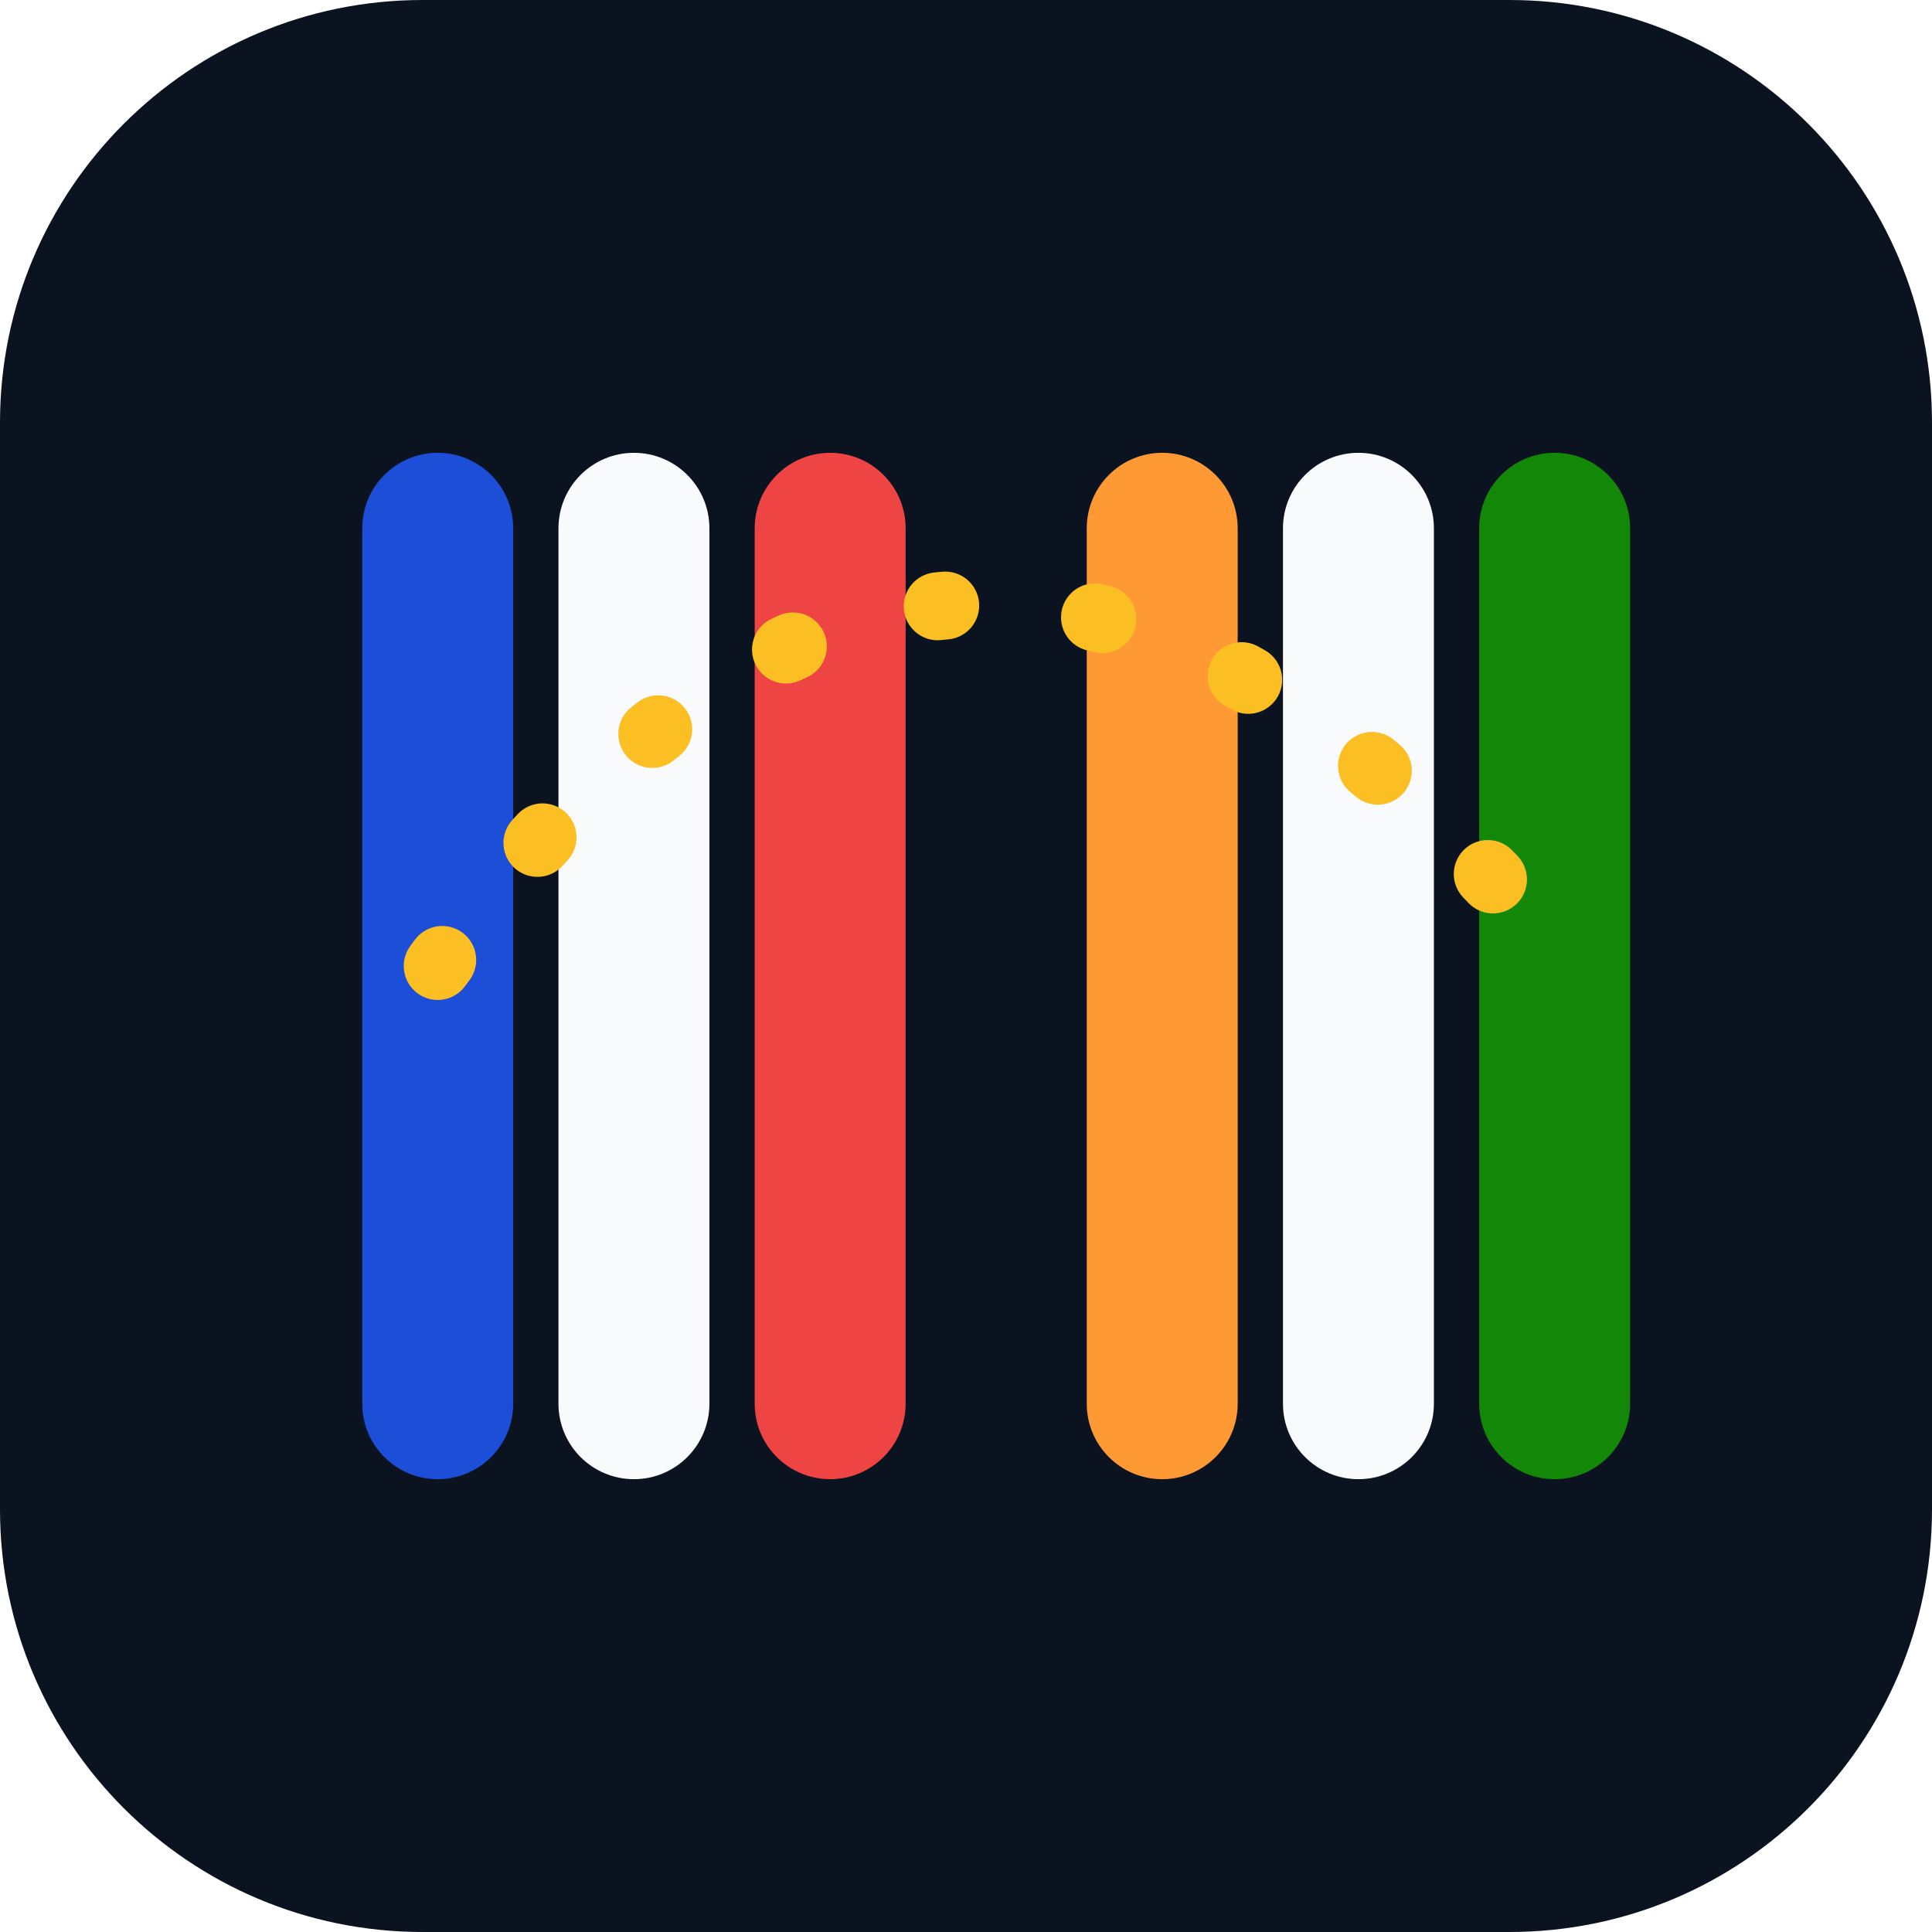
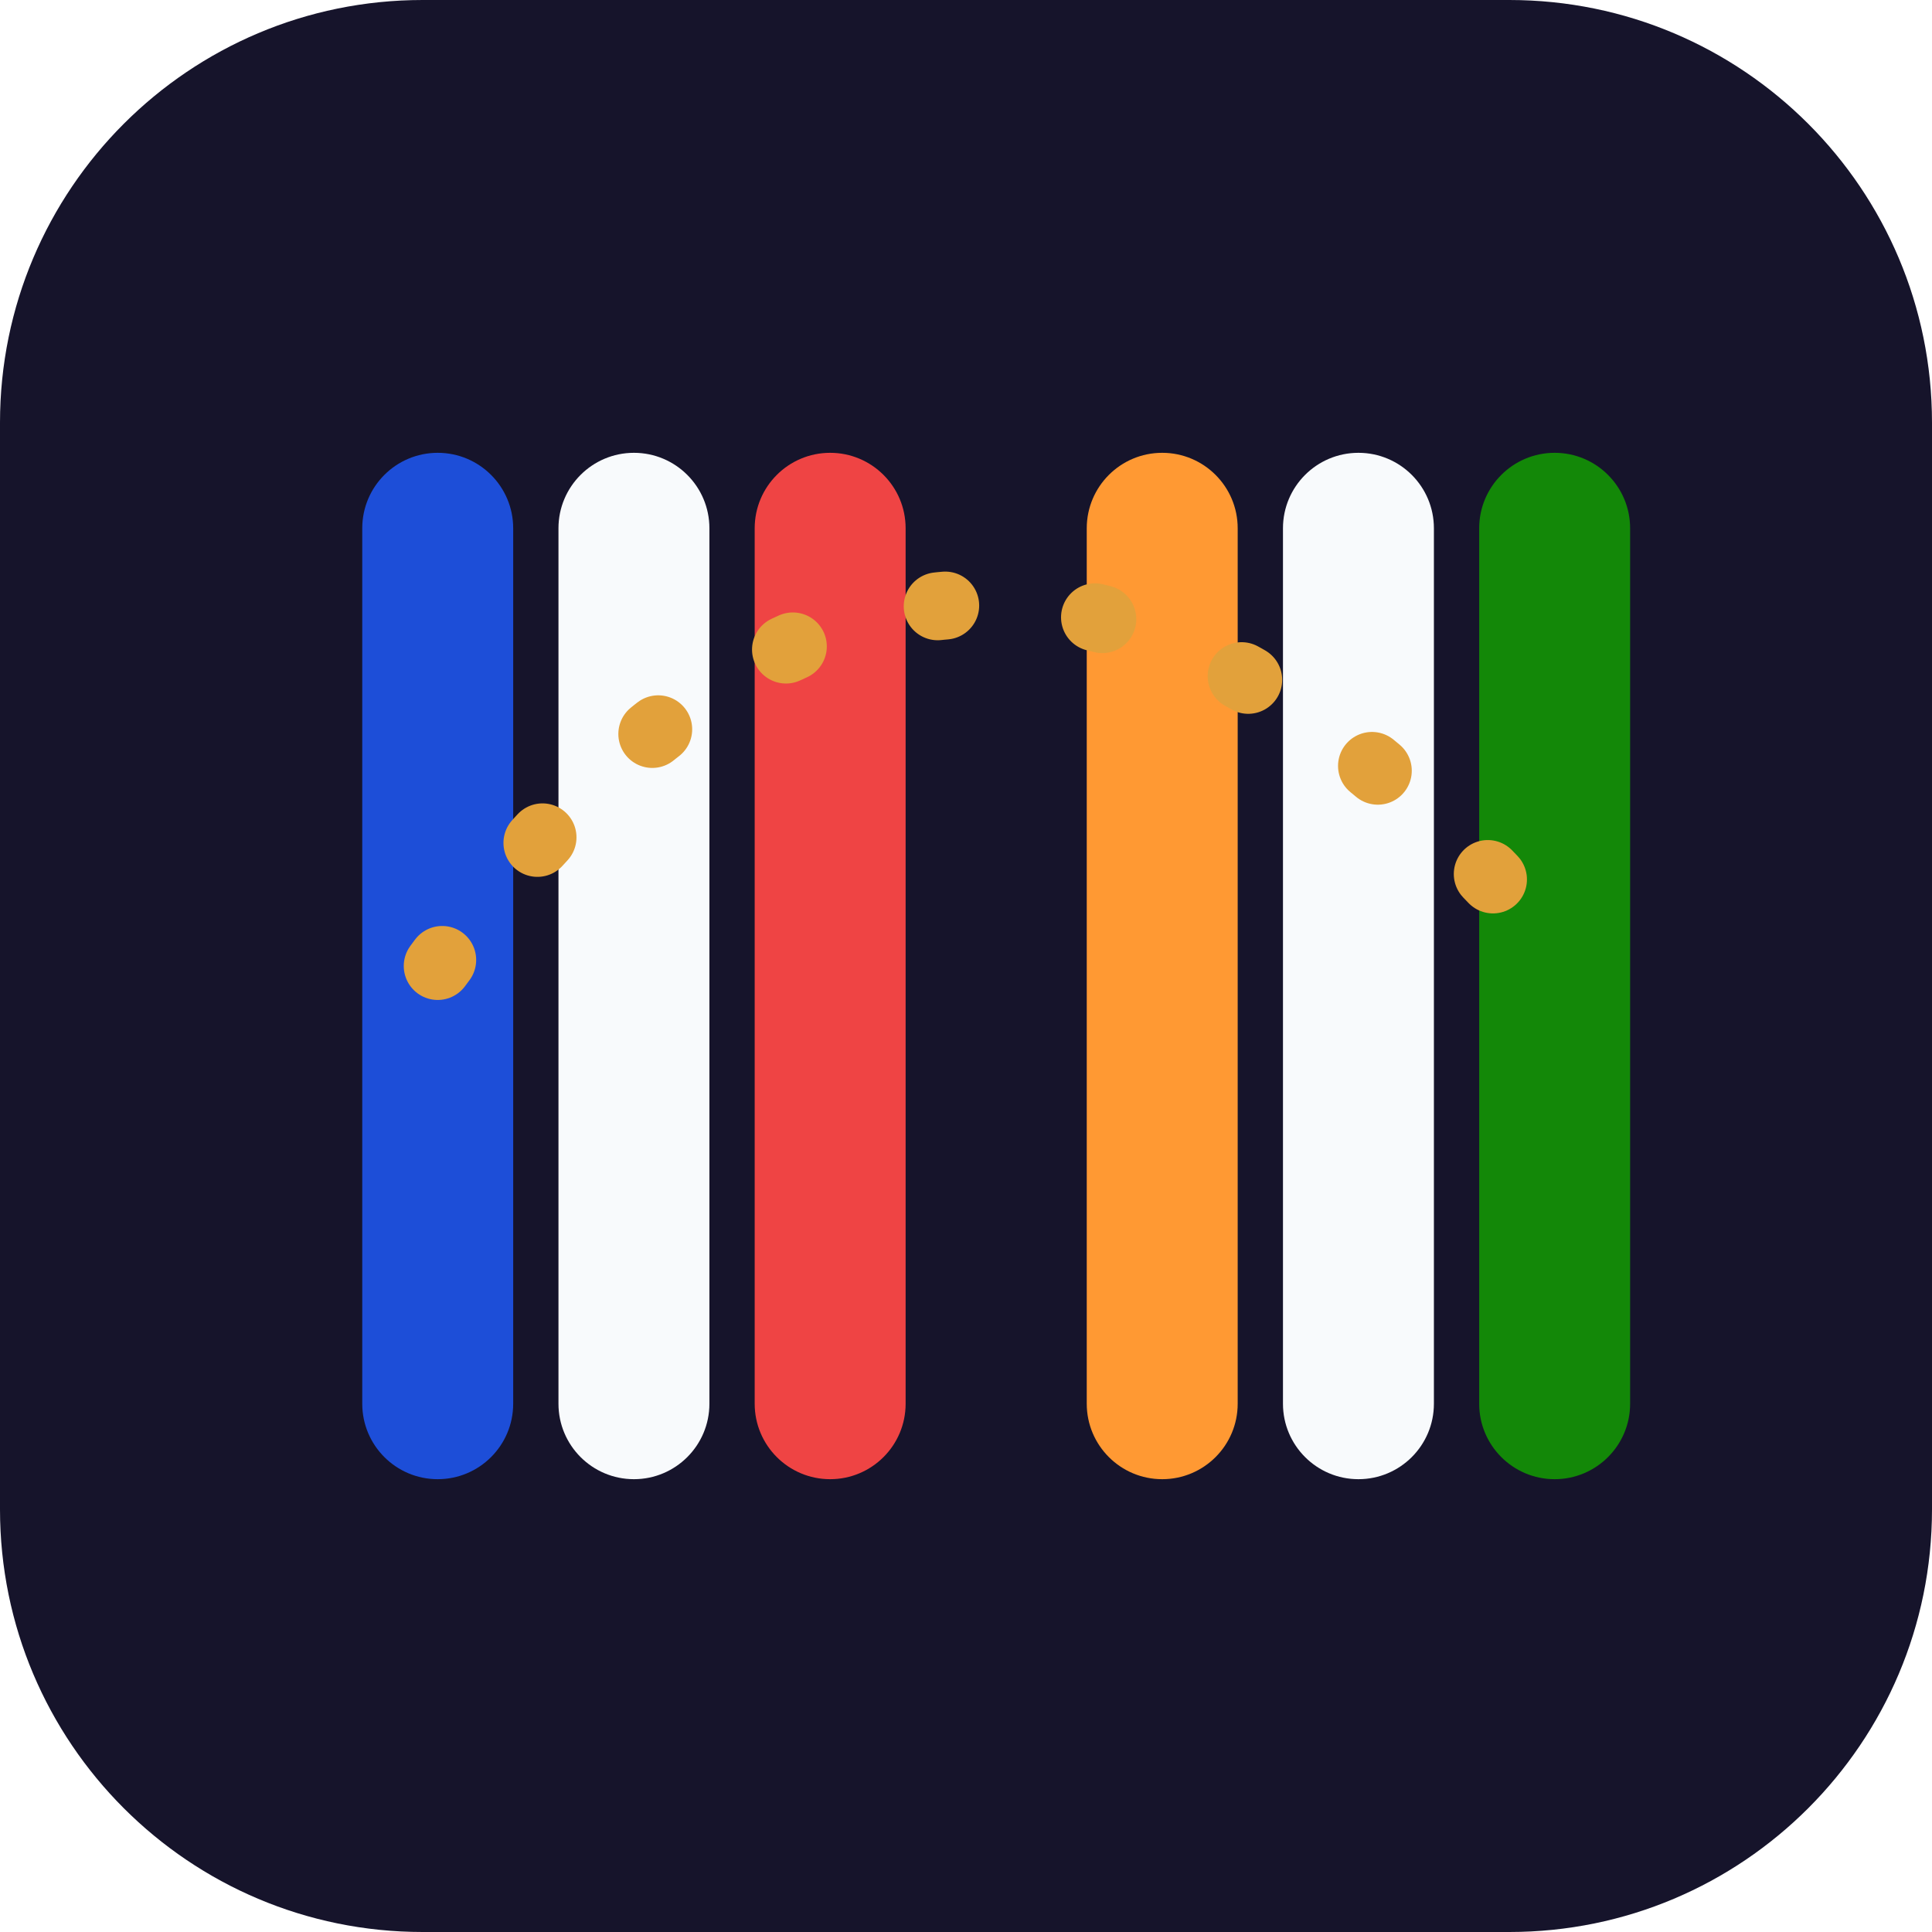
<svg xmlns="http://www.w3.org/2000/svg" viewBox="0 0 512 512" role="img" aria-label="FrenchPath">
-   <rect width="512" height="512" rx="112" fill="#0b1220" />
+   <rect width="512" height="512" rx="112" fill="#16142b" />
  <g>
    <rect x="96" y="120" width="40" height="272" rx="20" fill="#1d4ed8" />
    <rect x="148" y="120" width="40" height="272" rx="20" fill="#f8fafc" />
    <rect x="200" y="120" width="40" height="272" rx="20" fill="#ef4444" />
    <rect x="288" y="120" width="40" height="272" rx="20" fill="#ff9933" />
    <rect x="340" y="120" width="40" height="272" rx="20" fill="#f8fafc" />
    <rect x="392" y="120" width="40" height="272" rx="20" fill="#138808" />
  </g>
-   <path d="M116 256 Q256 64 416 256" fill="none" stroke="#fbbf24" stroke-width="18" stroke-linecap="round" stroke-dasharray="2 40" />
+   <path d="M116 256 Q256 64 416 256" fill="none" stroke="#e2a13b" stroke-width="18" stroke-linecap="round" stroke-dasharray="2 40" />
</svg>
